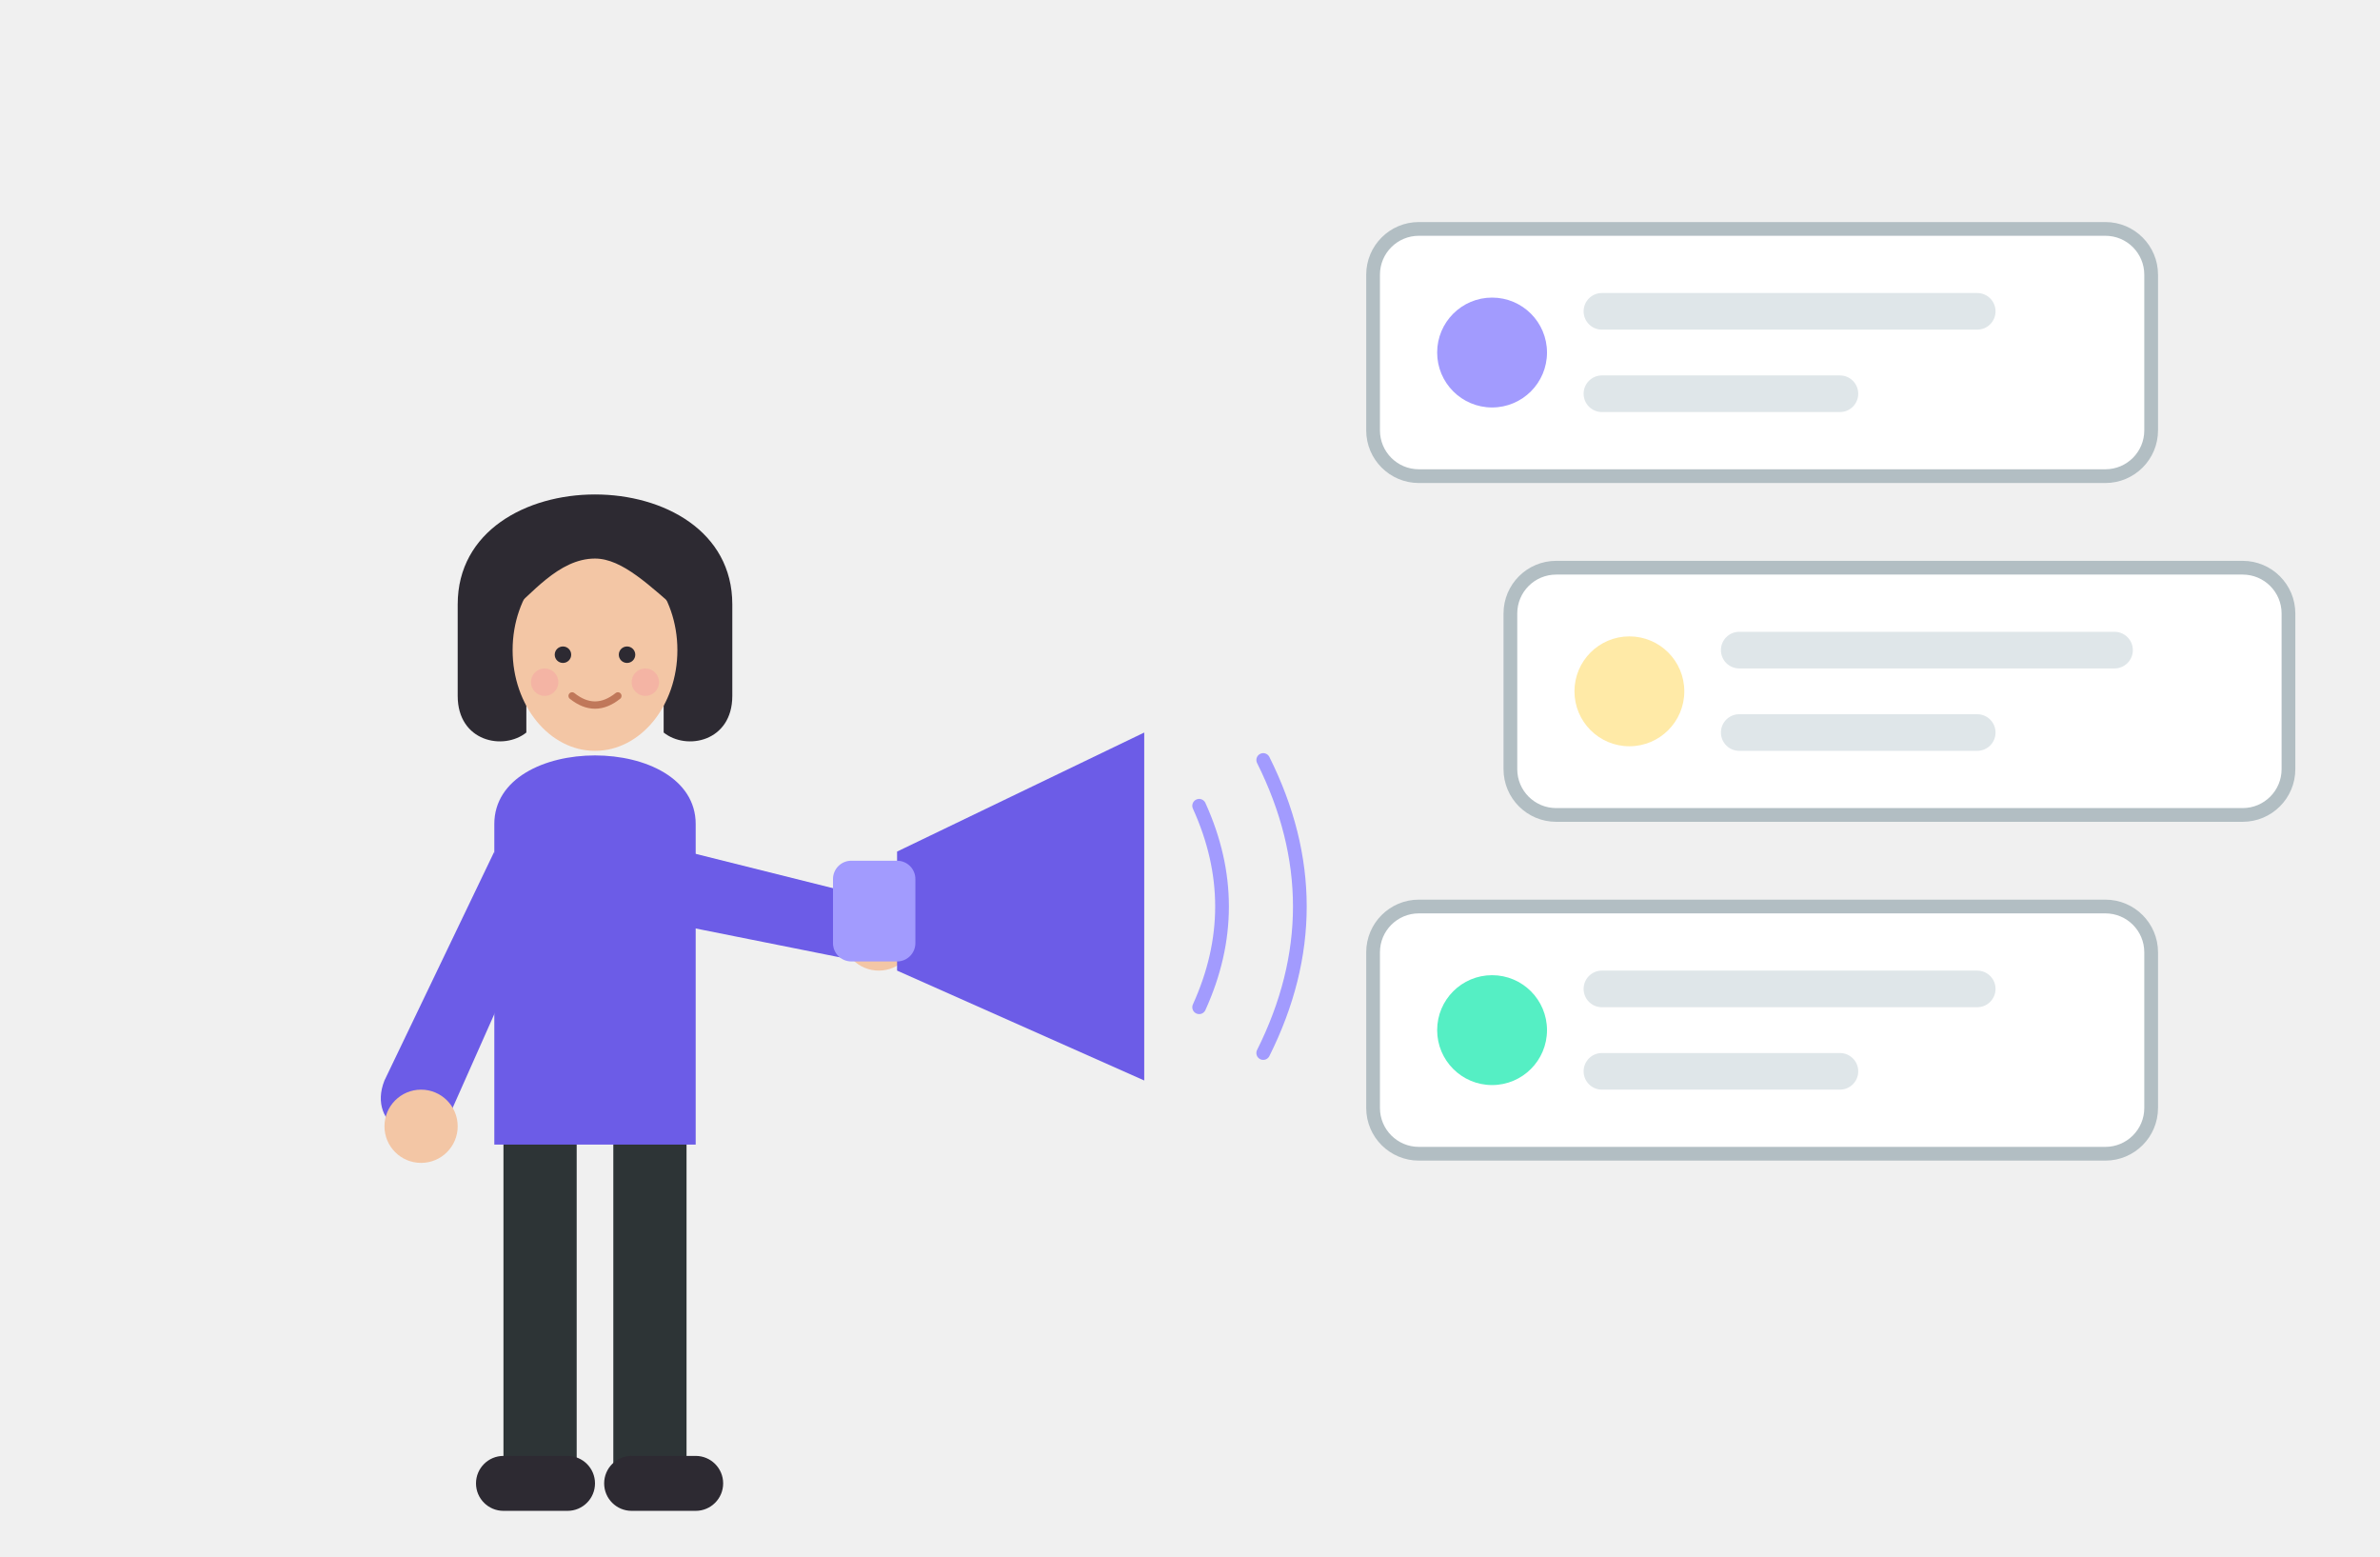
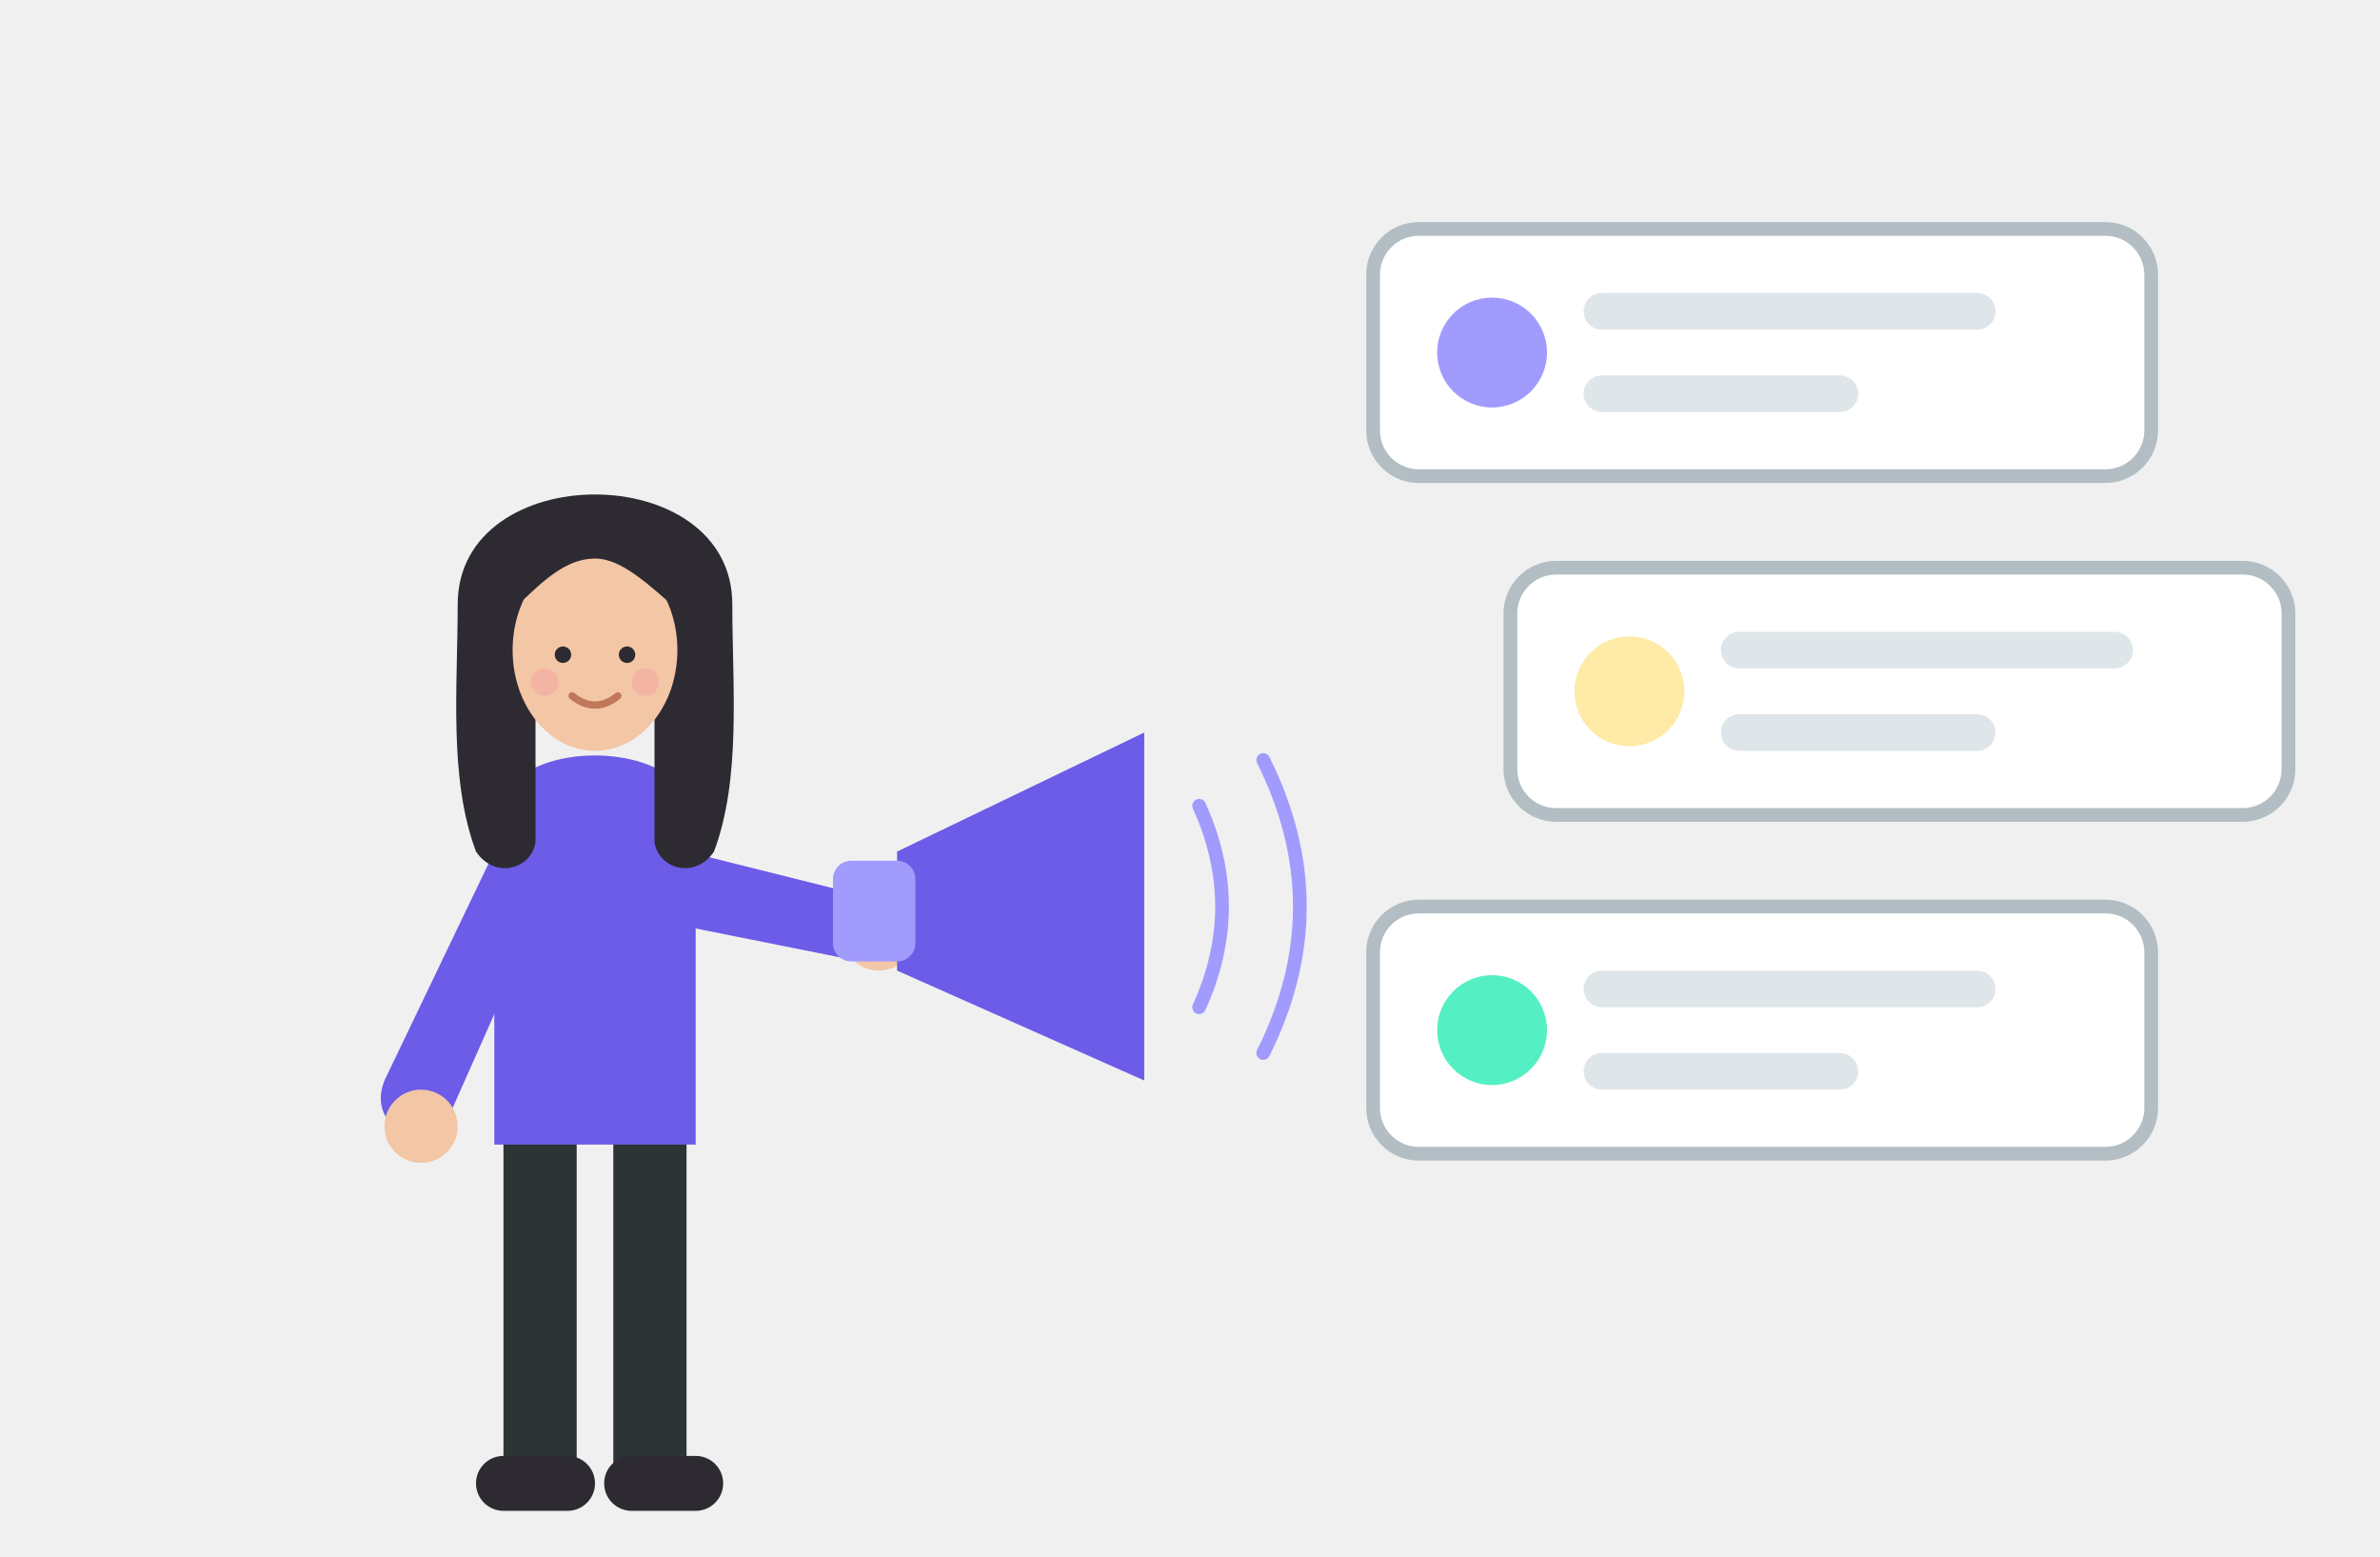
<svg xmlns="http://www.w3.org/2000/svg" viewBox="0 0 520 340" width="520" height="340" role="img">
  <rect x="300" y="50" width="170" height="54" rx="10" fill="#ffffff" stroke="#b2bec3" stroke-width="3" />
  <circle cx="326" cy="77" r="12" fill="#a29bfe" />
  <rect x="346" y="64" width="90" height="8" rx="4" fill="#dfe6e9" />
  <rect x="346" y="82" width="60" height="8" rx="4" fill="#dfe6e9" />
  <rect x="330" y="124" width="170" height="54" rx="10" fill="#ffffff" stroke="#b2bec3" stroke-width="3" />
  <circle cx="356" cy="151" r="12" fill="#ffeaa7" />
  <rect x="376" y="138" width="90" height="8" rx="4" fill="#dfe6e9" />
  <rect x="376" y="156" width="60" height="8" rx="4" fill="#dfe6e9" />
  <rect x="300" y="198" width="170" height="54" rx="10" fill="#ffffff" stroke="#b2bec3" stroke-width="3" />
  <circle cx="326" cy="225" r="12" fill="#55efc4" />
  <rect x="346" y="212" width="90" height="8" rx="4" fill="#dfe6e9" />
  <rect x="346" y="230" width="60" height="8" rx="4" fill="#dfe6e9" />
  <rect x="110" y="246" width="16" height="78" rx="4" fill="#2d3436" />
  <rect x="134" y="246" width="16" height="78" rx="4" fill="#2d3436" />
  <rect x="104" y="318" width="26" height="12" rx="6" fill="#2d2a32" />
  <rect x="132" y="318" width="26" height="12" rx="6" fill="#2d2a32" />
  <path d="M108,250 L108,180 C108,160 152,160 152,180 L152,250 Z" fill="#6c5ce7" />
  <path d="M108,186 L84,236 C80,246 92,252 98,244 L114,208 Z" fill="#6c5ce7" />
  <circle cx="92" cy="246" r="8" fill="#f3c6a5" />
  <path d="M150,186 L190,196 C198,198 196,212 188,210 L148,202 Z" fill="#6c5ce7" />
  <circle cx="192" cy="204" r="8" fill="#f3c6a5" />
  <g transform="translate(130,140) scale(1.0)">
-     <path d="M-30,-8 C-30,-40 30,-40 30,-8 L30,12 C30,22 20,24 15,20 L15,0 C14,-6 6,-12 0,-12 C-6,-12 -14,-6 -15,0 L-15,20 C-20,24 -30,22 -30,12 Z" fill="#2d2a32" />
+     <path d="M-30,-8 C-30,-40 30,-40 30,-8 C30,10 32,30 26,46 C22,52 14,50 13,44 L13,2 C12,-6 6,-12 0,-12 C-6,-12 -12,-6 -13,2 L-13,44 C-14,50 -22,52 -26,46 C-32,30 -30,10 -30,-8 Z" fill="#2d2a32" />
    <ellipse cx="0" cy="2" rx="18" ry="22" fill="#f3c6a5" />
    <path d="M-19,-6 C-16,-28 16,-28 19,-6 C12,-12 6,-18 0,-18 C-8,-18 -14,-10 -19,-6 Z" fill="#2d2a32" />
    <circle cx="-7" cy="3" r="1.8" fill="#2d2a32" />
    <circle cx="7" cy="3" r="1.8" fill="#2d2a32" />
    <path d="M-5,12 Q0,16 5,12" stroke="#c0785a" stroke-width="1.6" fill="none" stroke-linecap="round" />
    <circle cx="-11" cy="9" r="3" fill="#f5a9a3" opacity="0.6" />
    <circle cx="11" cy="9" r="3" fill="#f5a9a3" opacity="0.6" />
  </g>
  <path d="M196,186 L250,160 L250,236 L196,212 Z" fill="#6c5ce7" />
  <rect x="182" y="188" width="18" height="22" rx="4" fill="#a29bfe" />
  <path d="M262,176 q10,22 0,44 M276,166 q16,32 0,64" stroke="#a29bfe" stroke-width="3" fill="none" stroke-linecap="round" />
</svg>
